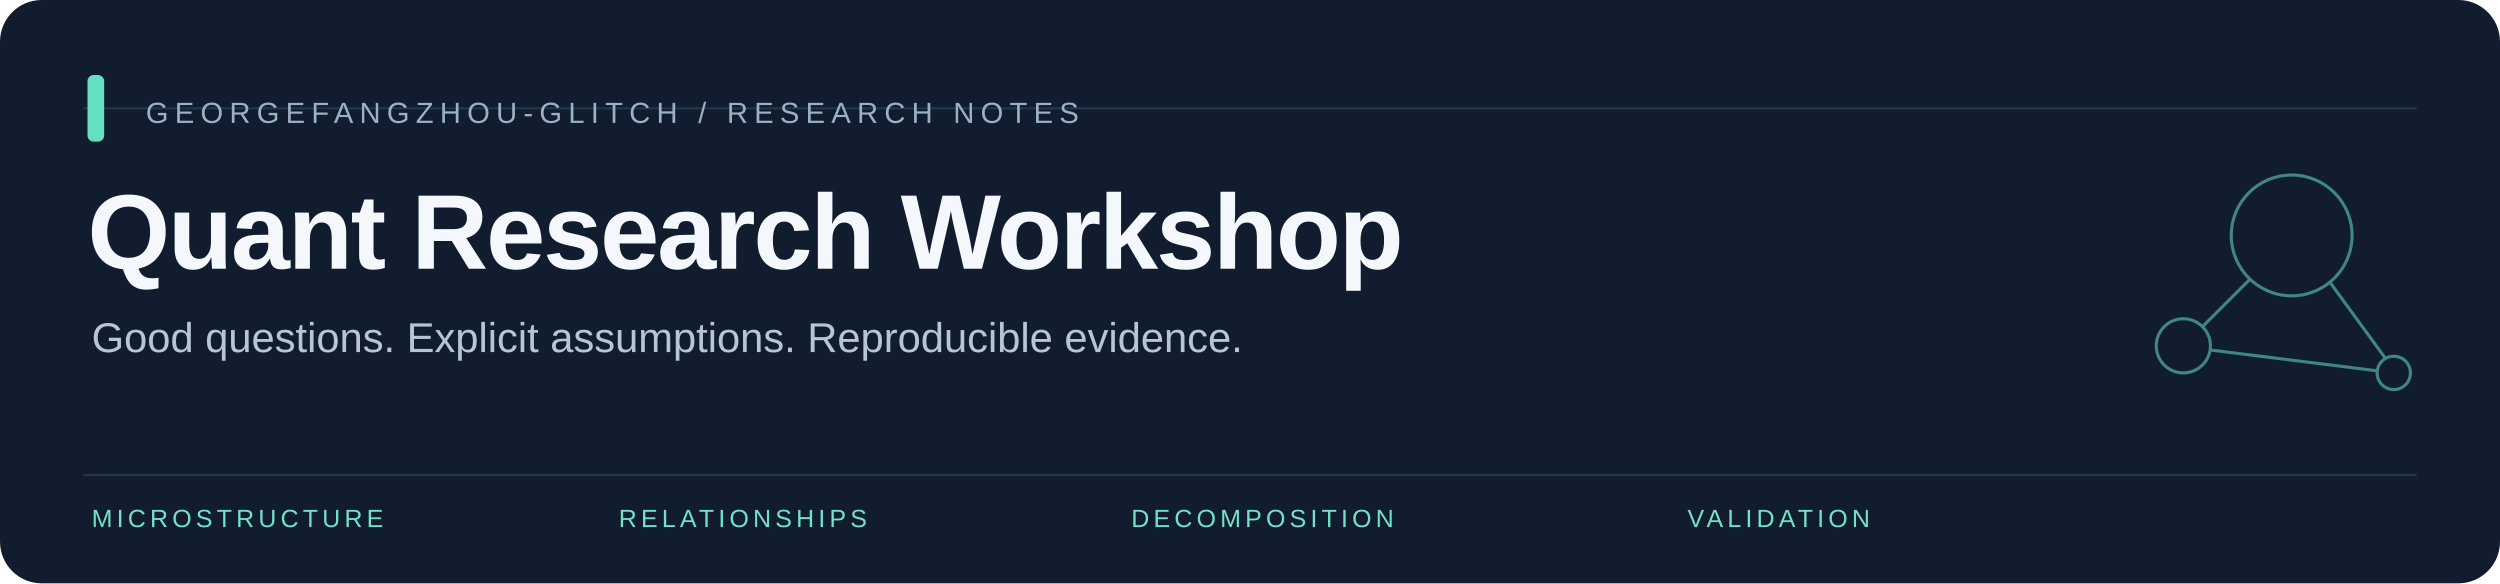
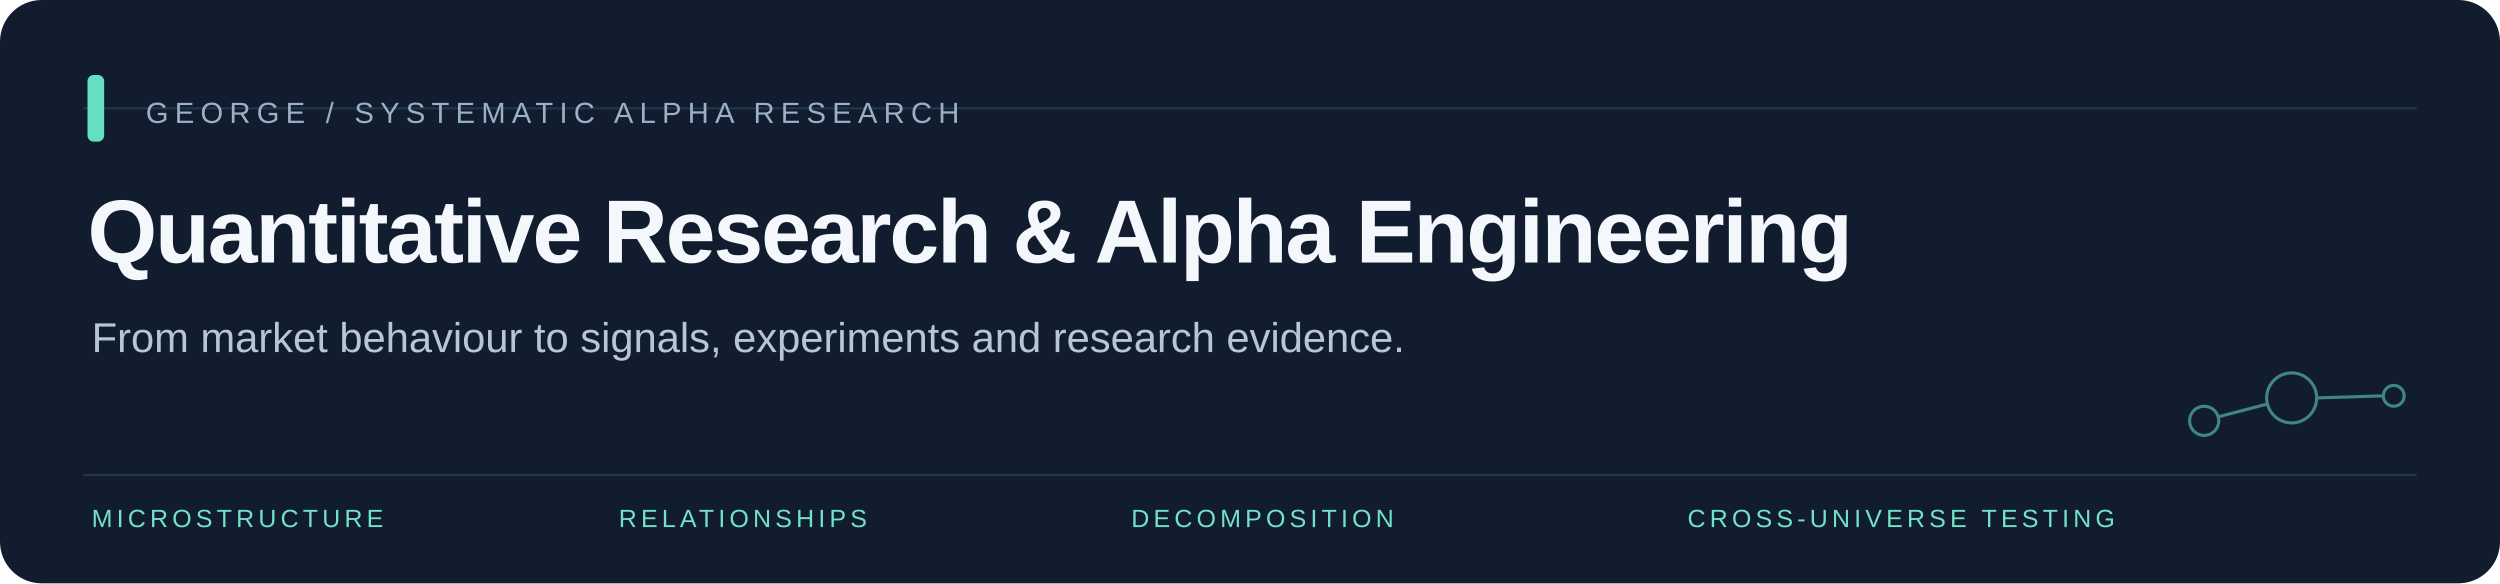
<svg xmlns="http://www.w3.org/2000/svg" width="1200" height="280" viewBox="0 0 1200 280" role="img" aria-labelledby="title desc">
  <rect width="1200" height="280" rx="20" fill="#111c2e" />
  <path d="M40 228H1160M40 52H1160" stroke="#24374c" />
  <rect x="42" y="36" width="8" height="32" rx="3" fill="#65dfc2" />
-   <text x="70" y="59" font-family="Arial,sans-serif" font-size="14" letter-spacing="3" fill="#99b1c6">GEORGEFANGZHOU-GLITCH / RESEARCH NOTES</text>
-   <text x="42" y="129" font-family="Arial,sans-serif" font-size="51" font-weight="700" letter-spacing="-1" fill="#f4f8fc">Quant Research Workshop</text>
-   <text x="44" y="169" font-family="Arial,sans-serif" font-size="20" fill="#b5c6d8">Good questions. Explicit assumptions. Reproducible evidence.</text>
+   <text x="70" y="59" font-family="Arial,sans-serif" font-size="14" letter-spacing="3" fill="#99b1c6">GEORGE / SYSTEMATIC ALPHA RESEARCH</text>
+   <text x="42" y="126" font-family="Arial,sans-serif" font-size="43" font-weight="700" letter-spacing="-1" fill="#f4f8fc">Quantitative Research &amp; Alpha Engineering</text>
+   <text x="44" y="169" font-family="Arial,sans-serif" font-size="20" fill="#b5c6d8">From market behaviour to signals, experiments and research evidence.</text>
  <g font-family="Arial,sans-serif" font-size="12" letter-spacing="2" fill="#72e2c7">
    <text x="44" y="253">MICROSTRUCTURE</text>
    <text x="297" y="253">RELATIONSHIPS</text>
    <text x="543" y="253">DECOMPOSITION</text>
-     <text x="810" y="253">VALIDATION</text>
+     <text x="810" y="253">CROSS-UNIVERSE TESTING</text>
  </g>
  <g fill="none" stroke="#65dfc2" stroke-width="1.5" opacity="0.55">
-     <circle cx="1100" cy="113" r="29" />
-     <circle cx="1048" cy="166" r="13" />
-     <circle cx="1149" cy="179" r="8" />
-     <path d="M1080 134L1057 157M1118 135L1145 172M1061 168L1141 178" />
+     <circle cx="1100" cy="191" r="12" />
+     <circle cx="1058" cy="202" r="7" />
+     <circle cx="1149" cy="190" r="5" />
+     <path d="M1088 194L1065 200M1112 191L1144 190" />
  </g>
</svg>
